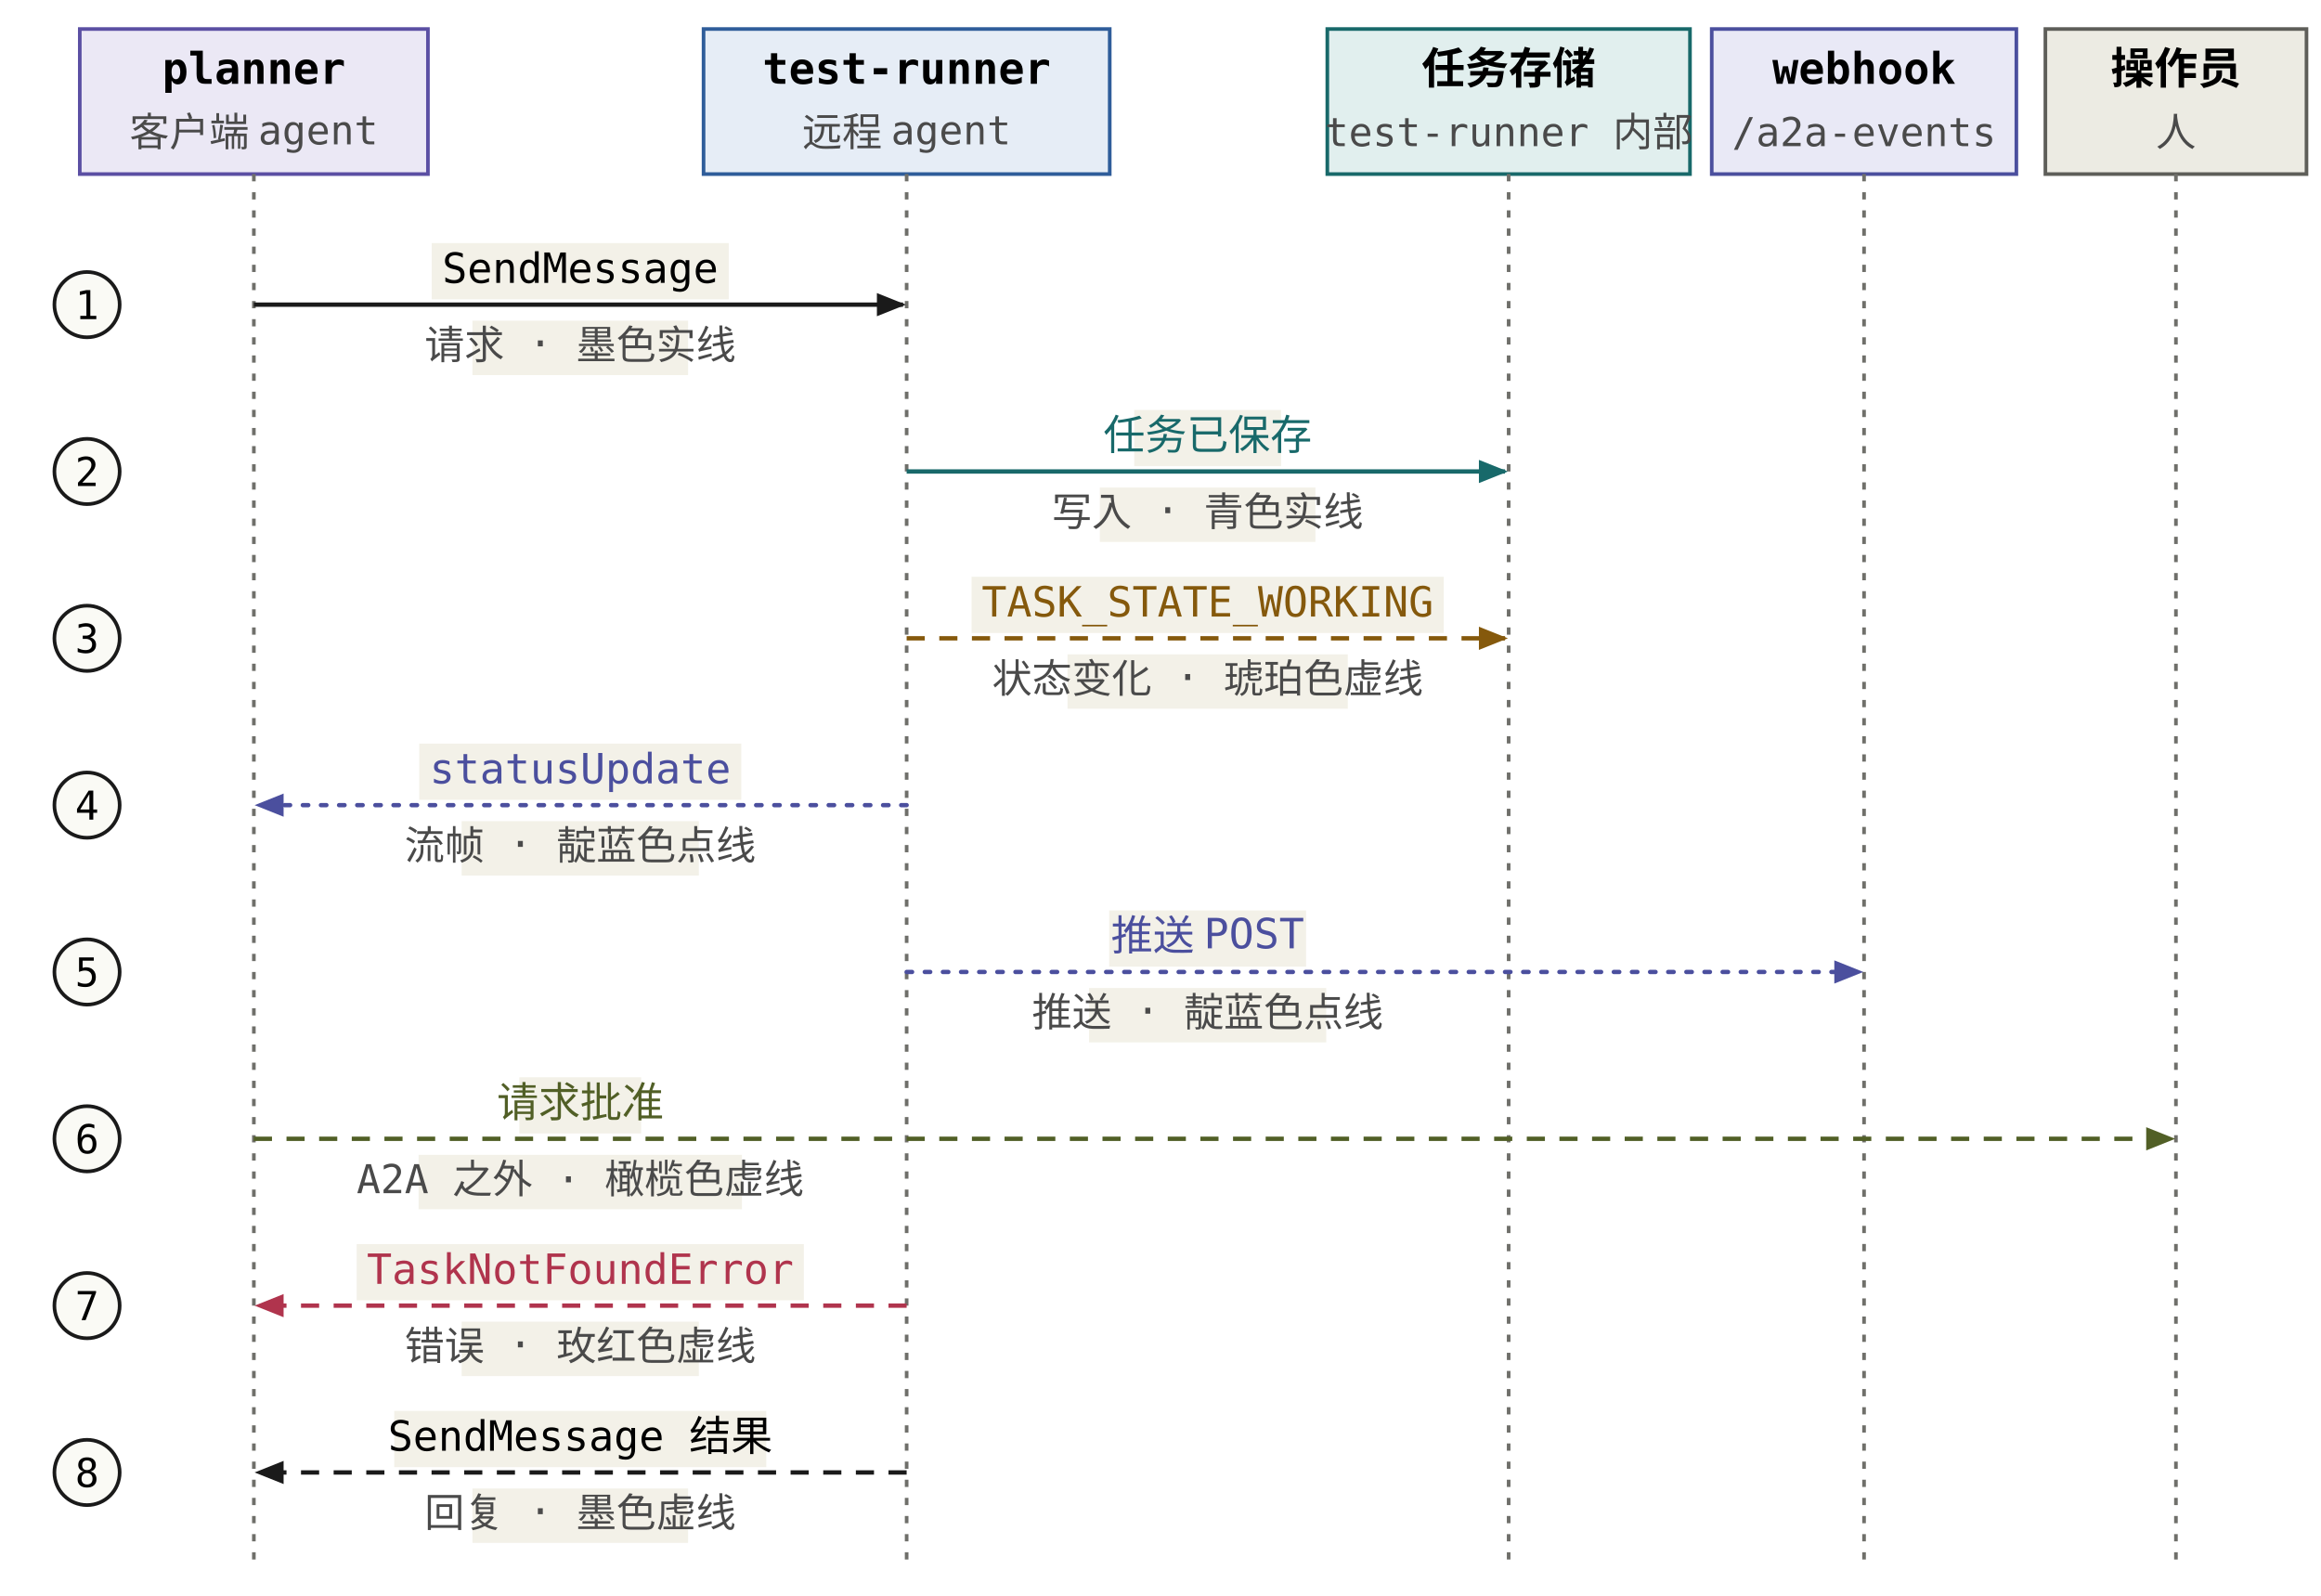
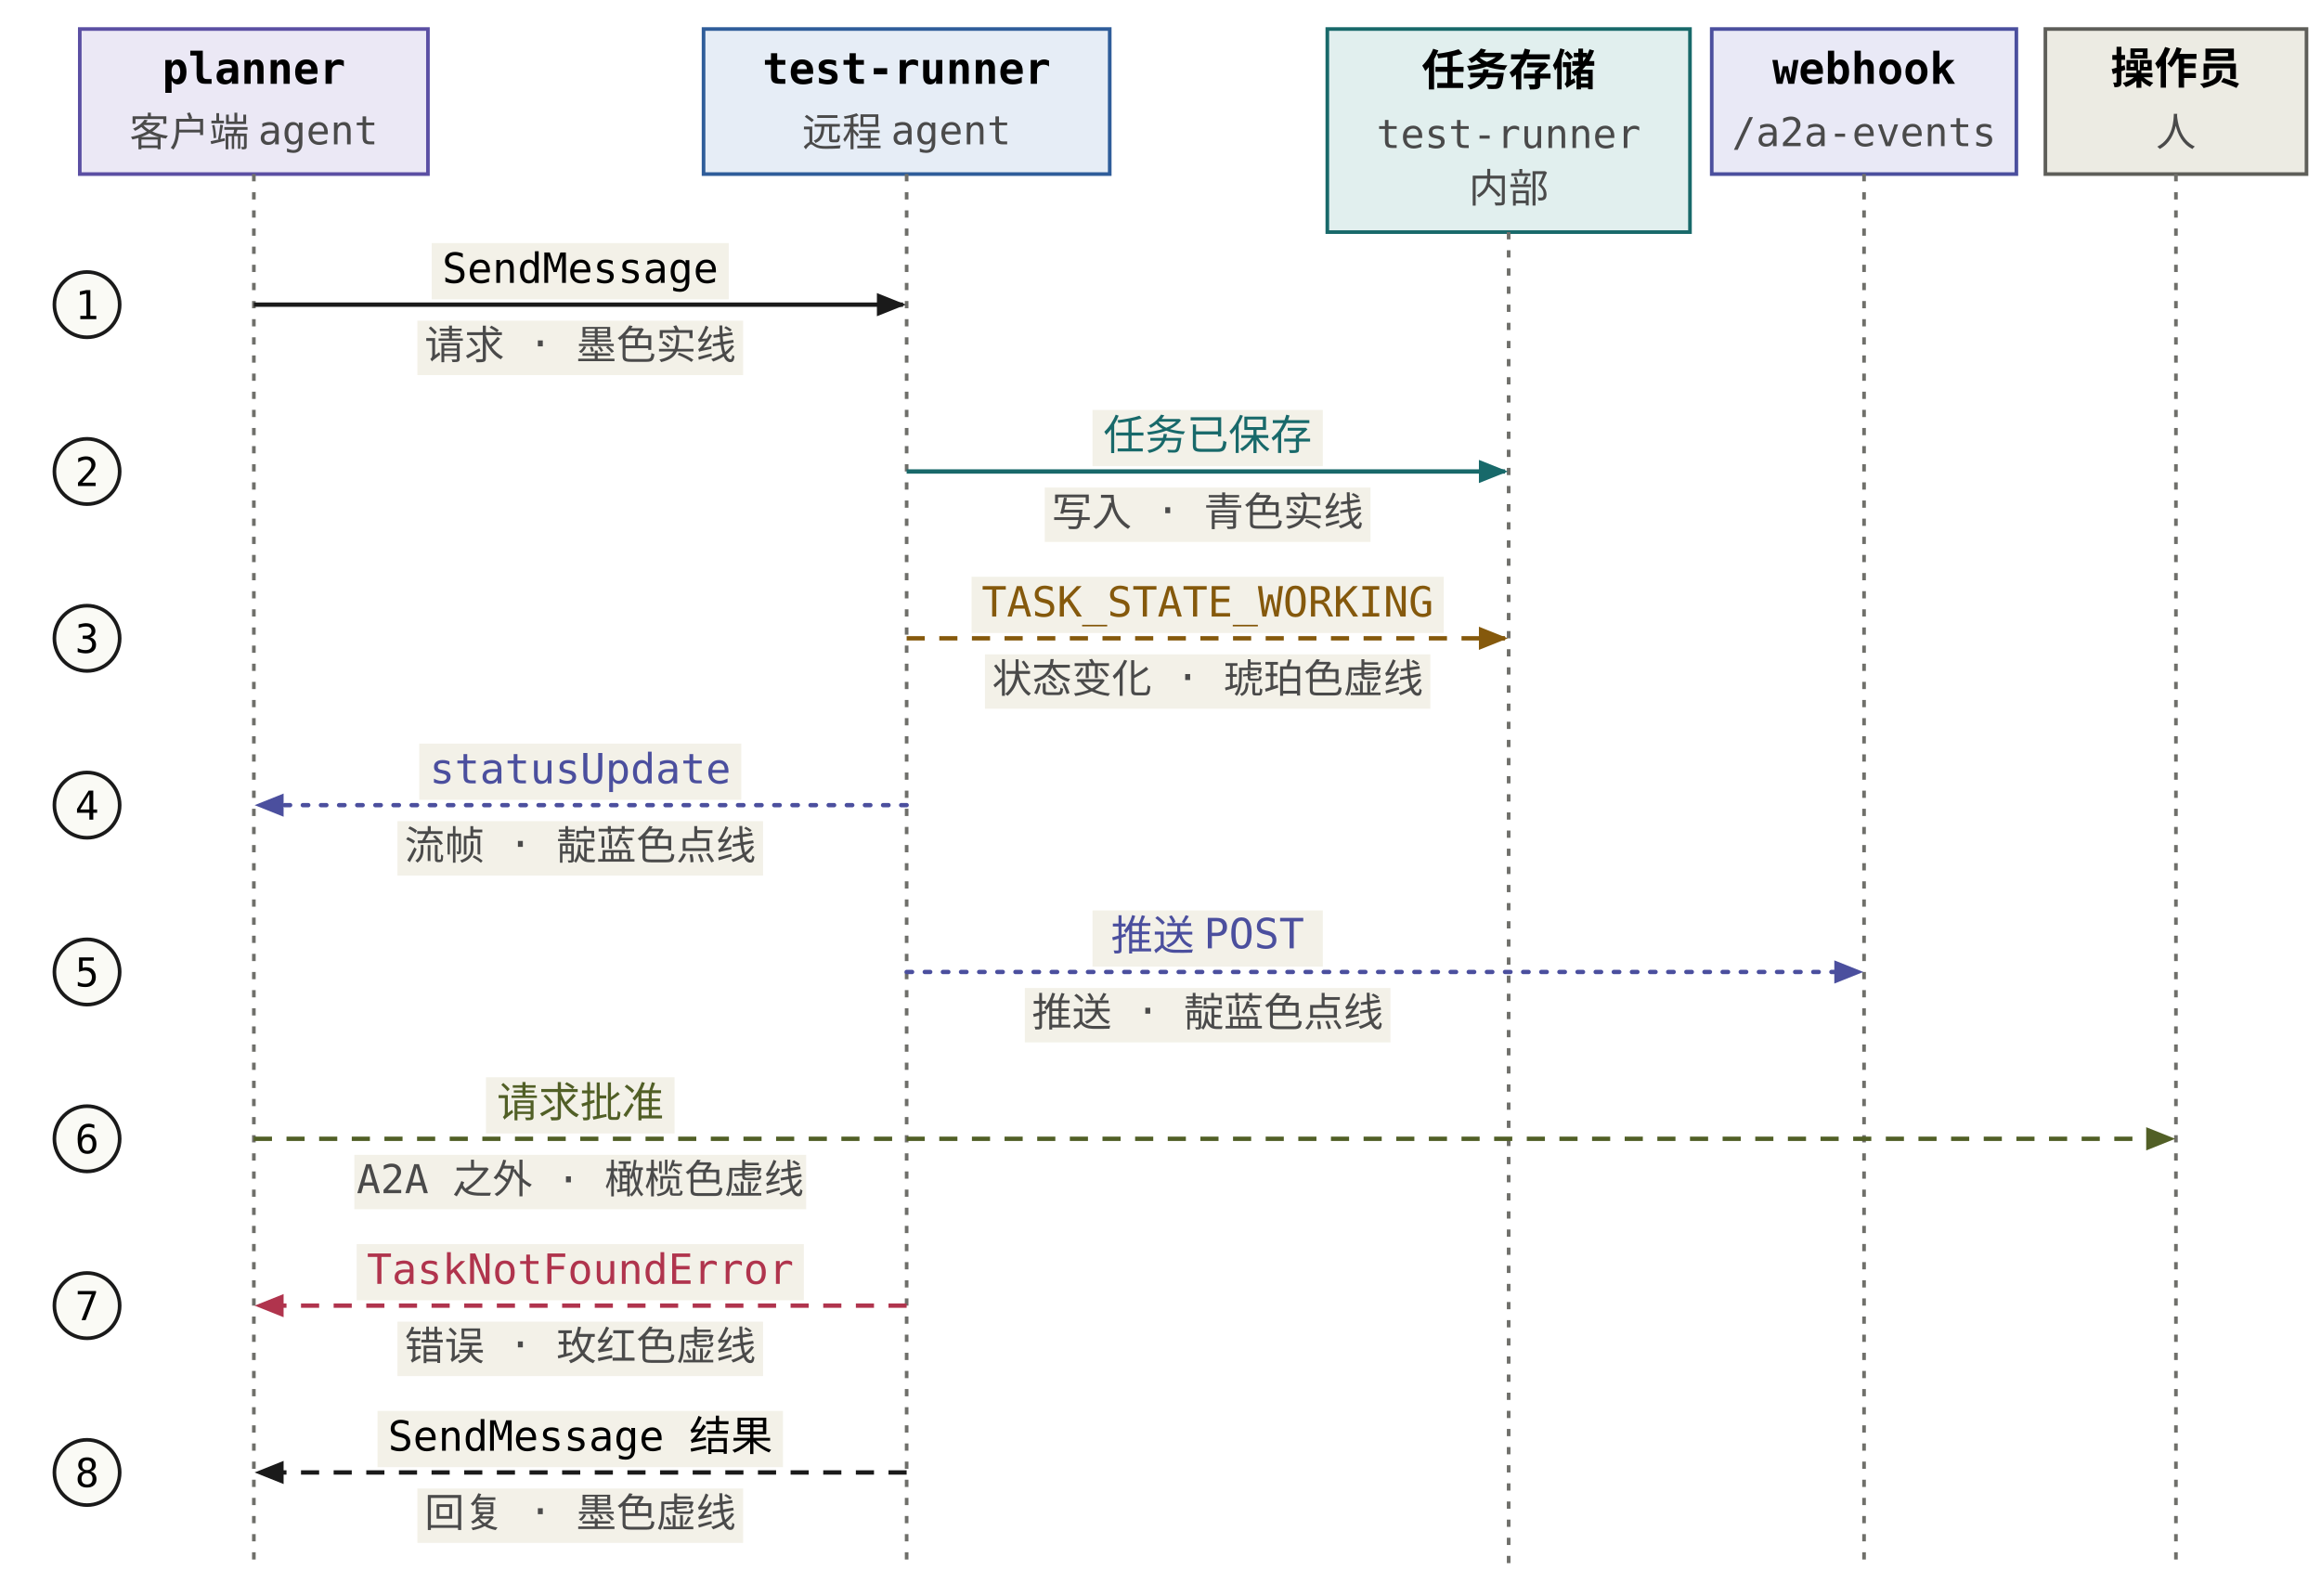
<svg xmlns="http://www.w3.org/2000/svg" viewBox="0 0 640 440" role="img" aria-labelledby="fig-reading-a-sequence-title fig-reading-a-sequence-desc" font-family="JetBrains Mono, ui-monospace, monospace">
  <defs>
    <marker id="fig-reading-a-sequence-head-ink" viewBox="0 0 10 10" refX="9" refY="5" markerWidth="8" markerHeight="8" markerUnits="userSpaceOnUse" orient="auto-start-reverse">
      <path d="M0 1 L10 5 L0 9 z" fill="var(--m-ink, #1a1a1a)" />
    </marker>
    <marker id="fig-reading-a-sequence-head-teal" viewBox="0 0 10 10" refX="9" refY="5" markerWidth="8" markerHeight="8" markerUnits="userSpaceOnUse" orient="auto-start-reverse">
      <path d="M0 1 L10 5 L0 9 z" fill="var(--m-teal-ink, #18696a)" />
    </marker>
    <marker id="fig-reading-a-sequence-head-amber" viewBox="0 0 10 10" refX="9" refY="5" markerWidth="8" markerHeight="8" markerUnits="userSpaceOnUse" orient="auto-start-reverse">
      <path d="M0 1 L10 5 L0 9 z" fill="var(--m-amber-ink, #85590c)" />
    </marker>
    <marker id="fig-reading-a-sequence-head-indigo" viewBox="0 0 10 10" refX="9" refY="5" markerWidth="8" markerHeight="8" markerUnits="userSpaceOnUse" orient="auto-start-reverse">
      <path d="M0 1 L10 5 L0 9 z" fill="var(--m-indigo-ink, #4b4f9e)" />
    </marker>
    <marker id="fig-reading-a-sequence-head-olive" viewBox="0 0 10 10" refX="9" refY="5" markerWidth="8" markerHeight="8" markerUnits="userSpaceOnUse" orient="auto-start-reverse">
      <path d="M0 1 L10 5 L0 9 z" fill="var(--m-olive-ink, #515f26)" />
    </marker>
    <marker id="fig-reading-a-sequence-head-rose" viewBox="0 0 10 10" refX="9" refY="5" markerWidth="8" markerHeight="8" markerUnits="userSpaceOnUse" orient="auto-start-reverse">
      <path d="M0 1 L10 5 L0 9 z" fill="var(--m-rose-ink, #b0344d)" />
    </marker>
  </defs>
  <rect x="22" y="8" width="96" height="40" fill="var(--m-violet-fill, #ebe8f5)" stroke="var(--m-violet-ink, #5b4fa3)" />
  <text x="70" y="23.1" font-size="12" text-anchor="middle" font-weight="700">planner</text>
  <text x="70" y="40.3" font-size="11" text-anchor="middle" class="m-serif" fill="var(--m-ink-soft, #4a4a4a)">客户端 agent</text>
  <line x1="70" y1="48" x2="70" y2="432" stroke="var(--m-ink-mute, #6f6f6a)" stroke-width="1" stroke-dasharray="2 3" />
  <rect x="194" y="8" width="112" height="40" fill="var(--m-blue-fill, #e6edf6)" stroke="var(--m-blue-ink, #2f5d9a)" />
  <text x="250" y="23.1" font-size="12" text-anchor="middle" font-weight="700">test-runner</text>
  <text x="250" y="40.3" font-size="11" text-anchor="middle" class="m-serif" fill="var(--m-ink-soft, #4a4a4a)">远程 agent</text>
  <line x1="250" y1="48" x2="250" y2="432" stroke="var(--m-ink-mute, #6f6f6a)" stroke-width="1" stroke-dasharray="2 3" />
-   <rect x="366" y="8" width="100" height="40" fill="var(--m-teal-fill, #e1efee)" stroke="var(--m-teal-ink, #18696a)" />
-   <text x="416" y="23.1" font-size="12" text-anchor="middle" font-weight="700">任务存储</text>
-   <text x="416" y="40.3" font-size="11" text-anchor="middle" class="m-serif" fill="var(--m-ink-soft, #4a4a4a)">test-runner 内部</text>
-   <line x1="416" y1="48" x2="416" y2="432" stroke="var(--m-ink-mute, #6f6f6a)" stroke-width="1" stroke-dasharray="2 3" />
+   <rect x="366" y="8" width="100" height="56" fill="var(--m-teal-fill, #e1efee)" stroke="var(--m-teal-ink, #18696a)" />
+   <text x="416" y="23.6" font-size="12" text-anchor="middle" font-weight="700">任务存储</text>
+   <text x="416" y="40.8" font-size="11" text-anchor="middle" class="m-serif" fill="var(--m-ink-soft, #4a4a4a)">test-runner</text>
+   <text x="416" y="55.8" font-size="11" text-anchor="middle" class="m-serif" fill="var(--m-ink-soft, #4a4a4a)">内部</text>
+   <line x1="416" y1="64" x2="416" y2="432" stroke="var(--m-ink-mute, #6f6f6a)" stroke-width="1" stroke-dasharray="2 3" />
  <rect x="472" y="8" width="84" height="40" fill="var(--m-indigo-fill, #e9e9f6)" stroke="var(--m-indigo-ink, #4b4f9e)" />
  <text x="514" y="23.1" font-size="12" text-anchor="middle" font-weight="700">webhook</text>
  <text x="514" y="40.3" font-size="11" text-anchor="middle" class="m-serif" fill="var(--m-ink-soft, #4a4a4a)">/a2a-events</text>
  <line x1="514" y1="48" x2="514" y2="432" stroke="var(--m-ink-mute, #6f6f6a)" stroke-width="1" stroke-dasharray="2 3" />
  <rect x="564" y="8" width="72" height="40" fill="var(--m-grey-fill, #ecebe3)" stroke="var(--m-grey-ink, #5e5e59)" />
  <text x="600" y="23.1" font-size="12" text-anchor="middle" font-weight="700">操作员</text>
  <text x="600" y="40.3" font-size="11" text-anchor="middle" class="m-serif" fill="var(--m-ink-soft, #4a4a4a)">人</text>
  <line x1="600" y1="48" x2="600" y2="432" stroke="var(--m-ink-mute, #6f6f6a)" stroke-width="1" stroke-dasharray="2 3" />
  <g data-beat="1">
    <animate attributeName="opacity" values="0;0;1" keyTimes="0;0;1" calcMode="spline" keySplines="0 0 1 1;0.23 1 0.32 1" dur="0.45s" begin="indefinite" fill="freeze" />
    <animateTransform attributeName="transform" type="translate" values="0 4;0 4;0 0" keyTimes="0;0;1" calcMode="spline" keySplines="0 0 1 1;0.23 1 0.32 1" dur="0.45s" begin="indefinite" fill="freeze" />
    <circle cx="24" cy="84" r="9" fill="var(--m-paper, #fafaf5)" stroke="var(--m-ink, #1a1a1a)" stroke-width="1" />
    <text x="24" y="88" font-size="11" text-anchor="middle">1</text>
    <line x1="70" y1="84" x2="249" y2="84" stroke="var(--m-ink, #1a1a1a)" stroke-width="1.2" marker-end="url(#fig-reading-a-sequence-head-ink)" />
    <circle class="m-packet" r="3.5" fill="var(--m-ink, #1a1a1a)" opacity="0">
      <animateMotion path="M70 84 L249 84" keyPoints="0;0;1;1" keyTimes="0;0;0.688;1" calcMode="linear" dur="0.8s" begin="indefinite" fill="freeze" />
      <animate attributeName="opacity" values="0;0;1;1;0" keyTimes="0;0;0.1;0.688;1" dur="0.8s" begin="indefinite" fill="freeze" />
    </circle>
    <rect class="m-knock" x="119.05" y="67.03" width="81.9" height="15.5" fill="var(--m-panel, #f3f1e8)" />
    <text x="160" y="78" font-size="11.5" text-anchor="middle">SendMessage</text>
-     <rect class="m-knock" x="130.27" y="88.42" width="59.46" height="15" fill="var(--m-panel, #f3f1e8)" />
+     <rect class="m-knock" x="115.09" y="88.42" width="89.82" height="15" fill="var(--m-panel, #f3f1e8)" />
    <text x="160" y="99" font-size="11" text-anchor="middle" class="m-serif" fill="var(--m-ink-soft, #4a4a4a)">请求 · 墨色实线</text>
  </g>
  <g data-beat="2">
    <animate attributeName="opacity" values="0;0;1" keyTimes="0;0.571;1" calcMode="spline" keySplines="0 0 1 1;0.23 1 0.32 1" dur="1.05s" begin="indefinite" fill="freeze" />
    <animateTransform attributeName="transform" type="translate" values="0 4;0 4;0 0" keyTimes="0;0.571;1" calcMode="spline" keySplines="0 0 1 1;0.23 1 0.32 1" dur="1.05s" begin="indefinite" fill="freeze" />
    <circle cx="24" cy="130" r="9" fill="var(--m-paper, #fafaf5)" stroke="var(--m-ink, #1a1a1a)" stroke-width="1" />
    <text x="24" y="134" font-size="11" text-anchor="middle">2</text>
    <line x1="250" y1="130" x2="415" y2="130" stroke="var(--m-teal-ink, #18696a)" stroke-width="1.2" marker-end="url(#fig-reading-a-sequence-head-teal)" />
    <circle class="m-packet" r="3.5" fill="var(--m-teal-ink, #18696a)" opacity="0">
      <animateMotion path="M250 130 L415 130" keyPoints="0;0;1;1" keyTimes="0;0.429;0.821;1" calcMode="linear" dur="1.4s" begin="indefinite" fill="freeze" />
      <animate attributeName="opacity" values="0;0;1;1;0" keyTimes="0;0.429;0.486;0.821;1" dur="1.4s" begin="indefinite" fill="freeze" />
    </circle>
-     <rect class="m-knock" x="312.75" y="113.03" width="40.5" height="15.5" fill="var(--m-panel, #f3f1e8)" />
+     <rect class="m-knock" x="301.25" y="113.03" width="63.5" height="15.5" fill="var(--m-panel, #f3f1e8)" />
    <text x="333" y="124" font-size="11.5" text-anchor="middle" fill="var(--m-teal-ink, #18696a)">任务已保存</text>
-     <rect class="m-knock" x="303.27" y="134.42" width="59.46" height="15" fill="var(--m-panel, #f3f1e8)" />
+     <rect class="m-knock" x="288.09" y="134.42" width="89.82" height="15" fill="var(--m-panel, #f3f1e8)" />
    <text x="333" y="145" font-size="11" text-anchor="middle" class="m-serif" fill="var(--m-ink-soft, #4a4a4a)">写入 · 青色实线</text>
  </g>
  <g data-beat="3">
    <animate attributeName="opacity" values="0;0;1" keyTimes="0;0.727;1" calcMode="spline" keySplines="0 0 1 1;0.23 1 0.32 1" dur="1.65s" begin="indefinite" fill="freeze" />
    <animateTransform attributeName="transform" type="translate" values="0 4;0 4;0 0" keyTimes="0;0.727;1" calcMode="spline" keySplines="0 0 1 1;0.23 1 0.32 1" dur="1.65s" begin="indefinite" fill="freeze" />
    <circle cx="24" cy="176" r="9" fill="var(--m-paper, #fafaf5)" stroke="var(--m-ink, #1a1a1a)" stroke-width="1" />
    <text x="24" y="180" font-size="11" text-anchor="middle">3</text>
    <line x1="250" y1="176" x2="415" y2="176" stroke="var(--m-amber-ink, #85590c)" stroke-width="1.2" stroke-dasharray="5 4" marker-end="url(#fig-reading-a-sequence-head-amber)" />
    <circle class="m-packet" r="3.5" fill="var(--m-amber-ink, #85590c)" opacity="0">
      <animateMotion path="M250 176 L415 176" keyPoints="0;0;1;1" keyTimes="0;0.6;0.875;1" calcMode="linear" dur="2s" begin="indefinite" fill="freeze" />
      <animate attributeName="opacity" values="0;0;1;1;0" keyTimes="0;0.6;0.64;0.875;1" dur="2s" begin="indefinite" fill="freeze" />
    </circle>
    <rect class="m-knock" x="267.9" y="159.03" width="130.2" height="15.5" fill="var(--m-panel, #f3f1e8)" />
    <text x="333" y="170" font-size="11.5" text-anchor="middle" fill="var(--m-amber-ink, #85590c)">TASK_STATE_WORKING</text>
-     <rect class="m-knock" x="294.36" y="180.42" width="77.28" height="15" fill="var(--m-panel, #f3f1e8)" />
+     <rect class="m-knock" x="271.59" y="180.42" width="122.82" height="15" fill="var(--m-panel, #f3f1e8)" />
    <text x="333" y="191" font-size="11" text-anchor="middle" class="m-serif" fill="var(--m-ink-soft, #4a4a4a)">状态变化 · 琥珀色虚线</text>
  </g>
  <g data-beat="4">
    <animate attributeName="opacity" values="0;0;1" keyTimes="0;0.8;1" calcMode="spline" keySplines="0 0 1 1;0.23 1 0.32 1" dur="2.25s" begin="indefinite" fill="freeze" />
    <animateTransform attributeName="transform" type="translate" values="0 4;0 4;0 0" keyTimes="0;0.8;1" calcMode="spline" keySplines="0 0 1 1;0.23 1 0.32 1" dur="2.25s" begin="indefinite" fill="freeze" />
    <circle cx="24" cy="222" r="9" fill="var(--m-paper, #fafaf5)" stroke="var(--m-ink, #1a1a1a)" stroke-width="1" />
    <text x="24" y="226" font-size="11" text-anchor="middle">4</text>
    <line x1="250" y1="222" x2="71" y2="222" stroke="var(--m-indigo-ink, #4b4f9e)" stroke-width="1.2" stroke-dasharray="1.5 3.5" stroke-linecap="round" marker-end="url(#fig-reading-a-sequence-head-indigo)" />
    <circle class="m-packet" r="3.5" fill="var(--m-indigo-ink, #4b4f9e)" opacity="0">
      <animateMotion path="M250 222 L71 222" keyPoints="0;0;1;1" keyTimes="0;0.692;0.904;1" calcMode="linear" dur="2.6s" begin="indefinite" fill="freeze" />
      <animate attributeName="opacity" values="0;0;1;1;0" keyTimes="0;0.692;0.723;0.904;1" dur="2.6s" begin="indefinite" fill="freeze" />
    </circle>
    <rect class="m-knock" x="115.6" y="205.03" width="88.8" height="15.5" fill="var(--m-panel, #f3f1e8)" />
    <text x="160" y="216" font-size="11.5" text-anchor="middle" fill="var(--m-indigo-ink, #4b4f9e)">statusUpdate</text>
-     <rect class="m-knock" x="127.3" y="226.42" width="65.4" height="15" fill="var(--m-panel, #f3f1e8)" />
+     <rect class="m-knock" x="109.59" y="226.42" width="100.82" height="15" fill="var(--m-panel, #f3f1e8)" />
    <text x="160" y="237" font-size="11" text-anchor="middle" class="m-serif" fill="var(--m-ink-soft, #4a4a4a)">流帧 · 靛蓝色点线</text>
  </g>
  <g data-beat="5">
    <animate attributeName="opacity" values="0;0;1" keyTimes="0;0.842;1" calcMode="spline" keySplines="0 0 1 1;0.23 1 0.32 1" dur="2.85s" begin="indefinite" fill="freeze" />
    <animateTransform attributeName="transform" type="translate" values="0 4;0 4;0 0" keyTimes="0;0.842;1" calcMode="spline" keySplines="0 0 1 1;0.23 1 0.32 1" dur="2.85s" begin="indefinite" fill="freeze" />
    <circle cx="24" cy="268" r="9" fill="var(--m-paper, #fafaf5)" stroke="var(--m-ink, #1a1a1a)" stroke-width="1" />
    <text x="24" y="272" font-size="11" text-anchor="middle">5</text>
    <line x1="250" y1="268" x2="513" y2="268" stroke="var(--m-indigo-ink, #4b4f9e)" stroke-width="1.2" stroke-dasharray="1.5 3.5" stroke-linecap="round" marker-end="url(#fig-reading-a-sequence-head-indigo)" />
    <circle class="m-packet" r="3.5" fill="var(--m-indigo-ink, #4b4f9e)" opacity="0">
      <animateMotion path="M250 268 L513 268" keyPoints="0;0;1;1" keyTimes="0;0.75;0.922;1" calcMode="linear" dur="3.2s" begin="indefinite" fill="freeze" />
      <animate attributeName="opacity" values="0;0;1;1;0" keyTimes="0;0.75;0.775;0.922;1" dur="3.2s" begin="indefinite" fill="freeze" />
    </circle>
-     <rect class="m-knock" x="305.85" y="251.03" width="54.3" height="15.5" fill="var(--m-panel, #f3f1e8)" />
+     <rect class="m-knock" x="301.25" y="251.03" width="63.5" height="15.5" fill="var(--m-panel, #f3f1e8)" />
    <text x="333" y="262" font-size="11.5" text-anchor="middle" fill="var(--m-indigo-ink, #4b4f9e)">推送 POST</text>
-     <rect class="m-knock" x="300.3" y="272.42" width="65.4" height="15" fill="var(--m-panel, #f3f1e8)" />
+     <rect class="m-knock" x="282.59" y="272.42" width="100.82" height="15" fill="var(--m-panel, #f3f1e8)" />
    <text x="333" y="283" font-size="11" text-anchor="middle" class="m-serif" fill="var(--m-ink-soft, #4a4a4a)">推送 · 靛蓝色点线</text>
  </g>
  <g data-beat="6">
    <animate attributeName="opacity" values="0;0;1" keyTimes="0;0.87;1" calcMode="spline" keySplines="0 0 1 1;0.23 1 0.32 1" dur="3.45s" begin="indefinite" fill="freeze" />
    <animateTransform attributeName="transform" type="translate" values="0 4;0 4;0 0" keyTimes="0;0.87;1" calcMode="spline" keySplines="0 0 1 1;0.23 1 0.32 1" dur="3.45s" begin="indefinite" fill="freeze" />
    <circle cx="24" cy="314" r="9" fill="var(--m-paper, #fafaf5)" stroke="var(--m-ink, #1a1a1a)" stroke-width="1" />
    <text x="24" y="318" font-size="11" text-anchor="middle">6</text>
    <line x1="70" y1="314" x2="599" y2="314" stroke="var(--m-olive-ink, #515f26)" stroke-width="1.2" stroke-dasharray="5 4" marker-end="url(#fig-reading-a-sequence-head-olive)" />
    <circle class="m-packet" r="3.5" fill="var(--m-olive-ink, #515f26)" opacity="0">
      <animateMotion path="M70 314 L599 314" keyPoints="0;0;1;1" keyTimes="0;0.789;0.934;1" calcMode="linear" dur="3.8s" begin="indefinite" fill="freeze" />
      <animate attributeName="opacity" values="0;0;1;1;0" keyTimes="0;0.789;0.811;0.934;1" dur="3.8s" begin="indefinite" fill="freeze" />
    </circle>
-     <rect class="m-knock" x="143.2" y="297.03" width="33.6" height="15.5" fill="var(--m-panel, #f3f1e8)" />
+     <rect class="m-knock" x="134" y="297.03" width="52" height="15.5" fill="var(--m-panel, #f3f1e8)" />
    <text x="160" y="308" font-size="11.5" text-anchor="middle" fill="var(--m-olive-ink, #515f26)">请求批准</text>
-     <rect class="m-knock" x="115.42" y="318.42" width="89.16" height="15" fill="var(--m-panel, #f3f1e8)" />
+     <rect class="m-knock" x="97.71" y="318.42" width="124.58" height="15" fill="var(--m-panel, #f3f1e8)" />
    <text x="160" y="329" font-size="11" text-anchor="middle" class="m-serif" fill="var(--m-ink-soft, #4a4a4a)">A2A 之外 · 橄榄色虚线</text>
  </g>
  <g data-beat="7">
    <animate attributeName="opacity" values="0;0;1" keyTimes="0;0.889;1" calcMode="spline" keySplines="0 0 1 1;0.23 1 0.32 1" dur="4.05s" begin="indefinite" fill="freeze" />
    <animateTransform attributeName="transform" type="translate" values="0 4;0 4;0 0" keyTimes="0;0.889;1" calcMode="spline" keySplines="0 0 1 1;0.23 1 0.32 1" dur="4.05s" begin="indefinite" fill="freeze" />
    <circle cx="24" cy="360" r="9" fill="var(--m-paper, #fafaf5)" stroke="var(--m-ink, #1a1a1a)" stroke-width="1" />
    <text x="24" y="364" font-size="11" text-anchor="middle">7</text>
    <line x1="250" y1="360" x2="71" y2="360" stroke="var(--m-rose-ink, #b0344d)" stroke-width="1.2" stroke-dasharray="5 4" marker-end="url(#fig-reading-a-sequence-head-rose)" />
    <circle class="m-packet" r="3.5" fill="var(--m-rose-ink, #b0344d)" opacity="0">
      <animateMotion path="M250 360 L71 360" keyPoints="0;0;1;1" keyTimes="0;0.818;0.943;1" calcMode="linear" dur="4.4s" begin="indefinite" fill="freeze" />
      <animate attributeName="opacity" values="0;0;1;1;0" keyTimes="0;0.818;0.836;0.943;1" dur="4.4s" begin="indefinite" fill="freeze" />
    </circle>
    <rect class="m-knock" x="98.35" y="343.03" width="123.3" height="15.5" fill="var(--m-panel, #f3f1e8)" />
    <text x="160" y="354" font-size="11.5" text-anchor="middle" fill="var(--m-rose-ink, #b0344d)">TaskNotFoundError</text>
-     <rect class="m-knock" x="127.3" y="364.42" width="65.4" height="15" fill="var(--m-panel, #f3f1e8)" />
+     <rect class="m-knock" x="109.59" y="364.42" width="100.82" height="15" fill="var(--m-panel, #f3f1e8)" />
    <text x="160" y="375" font-size="11" text-anchor="middle" class="m-serif" fill="var(--m-ink-soft, #4a4a4a)">错误 · 玫红色虚线</text>
  </g>
  <g data-beat="8">
    <animate attributeName="opacity" values="0;0;1" keyTimes="0;0.903;1" calcMode="spline" keySplines="0 0 1 1;0.23 1 0.32 1" dur="4.65s" begin="indefinite" fill="freeze" />
    <animateTransform attributeName="transform" type="translate" values="0 4;0 4;0 0" keyTimes="0;0.903;1" calcMode="spline" keySplines="0 0 1 1;0.23 1 0.32 1" dur="4.65s" begin="indefinite" fill="freeze" />
    <circle cx="24" cy="406" r="9" fill="var(--m-paper, #fafaf5)" stroke="var(--m-ink, #1a1a1a)" stroke-width="1" />
    <text x="24" y="410" font-size="11" text-anchor="middle">8</text>
    <line x1="250" y1="406" x2="71" y2="406" stroke="var(--m-ink, #1a1a1a)" stroke-width="1.2" stroke-dasharray="5 4" marker-end="url(#fig-reading-a-sequence-head-ink)" />
    <circle class="m-packet" r="3.5" fill="var(--m-ink, #1a1a1a)" opacity="0">
      <animateMotion path="M250 406 L71 406" keyPoints="0;0;1;1" keyTimes="0;0.84;0.95;1" calcMode="linear" dur="5s" begin="indefinite" fill="freeze" />
      <animate attributeName="opacity" values="0;0;1;1;0" keyTimes="0;0.84;0.856;0.95;1" dur="5s" begin="indefinite" fill="freeze" />
    </circle>
-     <rect class="m-knock" x="108.7" y="389.03" width="102.6" height="15.5" fill="var(--m-panel, #f3f1e8)" />
+     <rect class="m-knock" x="104.1" y="389.03" width="111.8" height="15.5" fill="var(--m-panel, #f3f1e8)" />
    <text x="160" y="400" font-size="11.5" text-anchor="middle">SendMessage 结果</text>
-     <rect class="m-knock" x="130.27" y="410.42" width="59.46" height="15" fill="var(--m-panel, #f3f1e8)" />
+     <rect class="m-knock" x="115.09" y="410.42" width="89.82" height="15" fill="var(--m-panel, #f3f1e8)" />
    <text x="160" y="421" font-size="11" text-anchor="middle" class="m-serif" fill="var(--m-ink-soft, #4a4a4a)">回复 · 墨色虚线</text>
  </g>
</svg>
